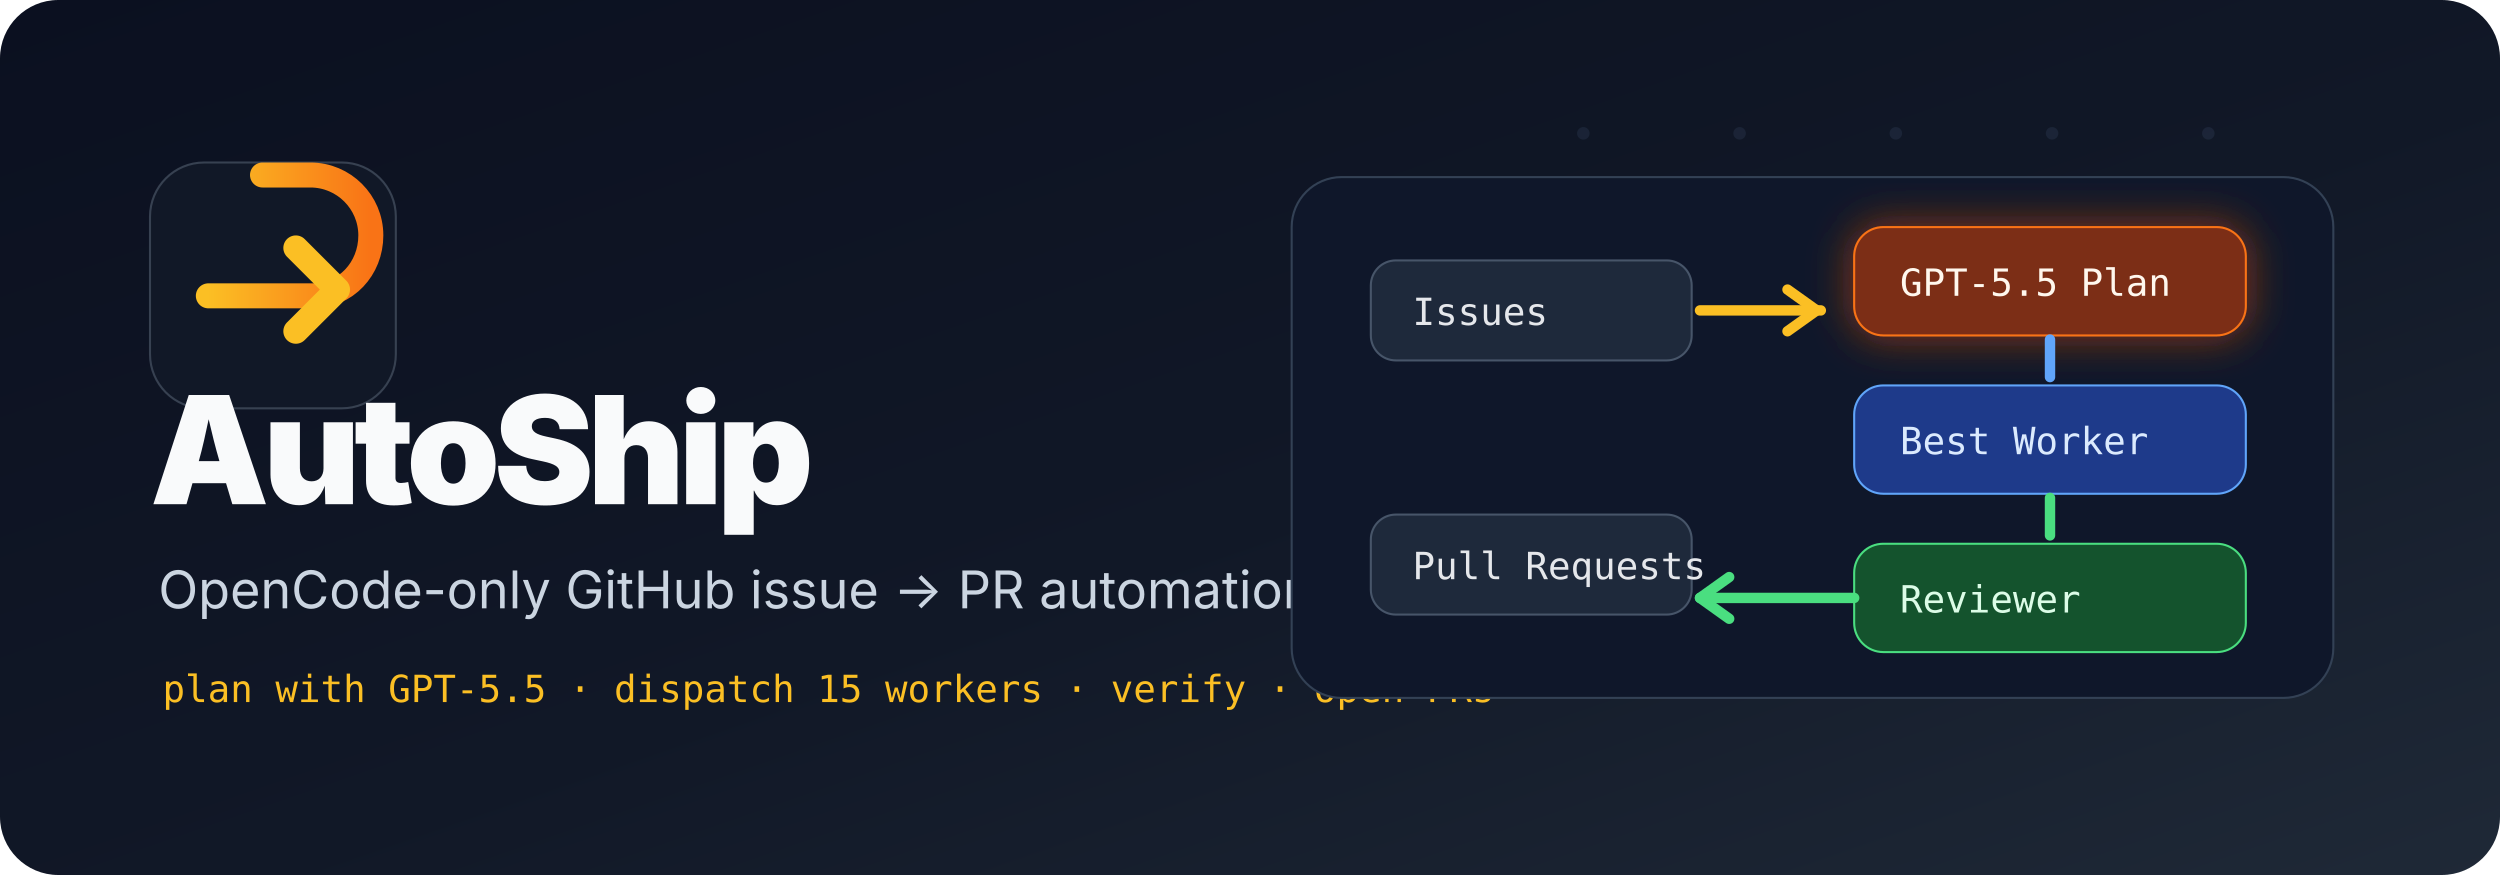
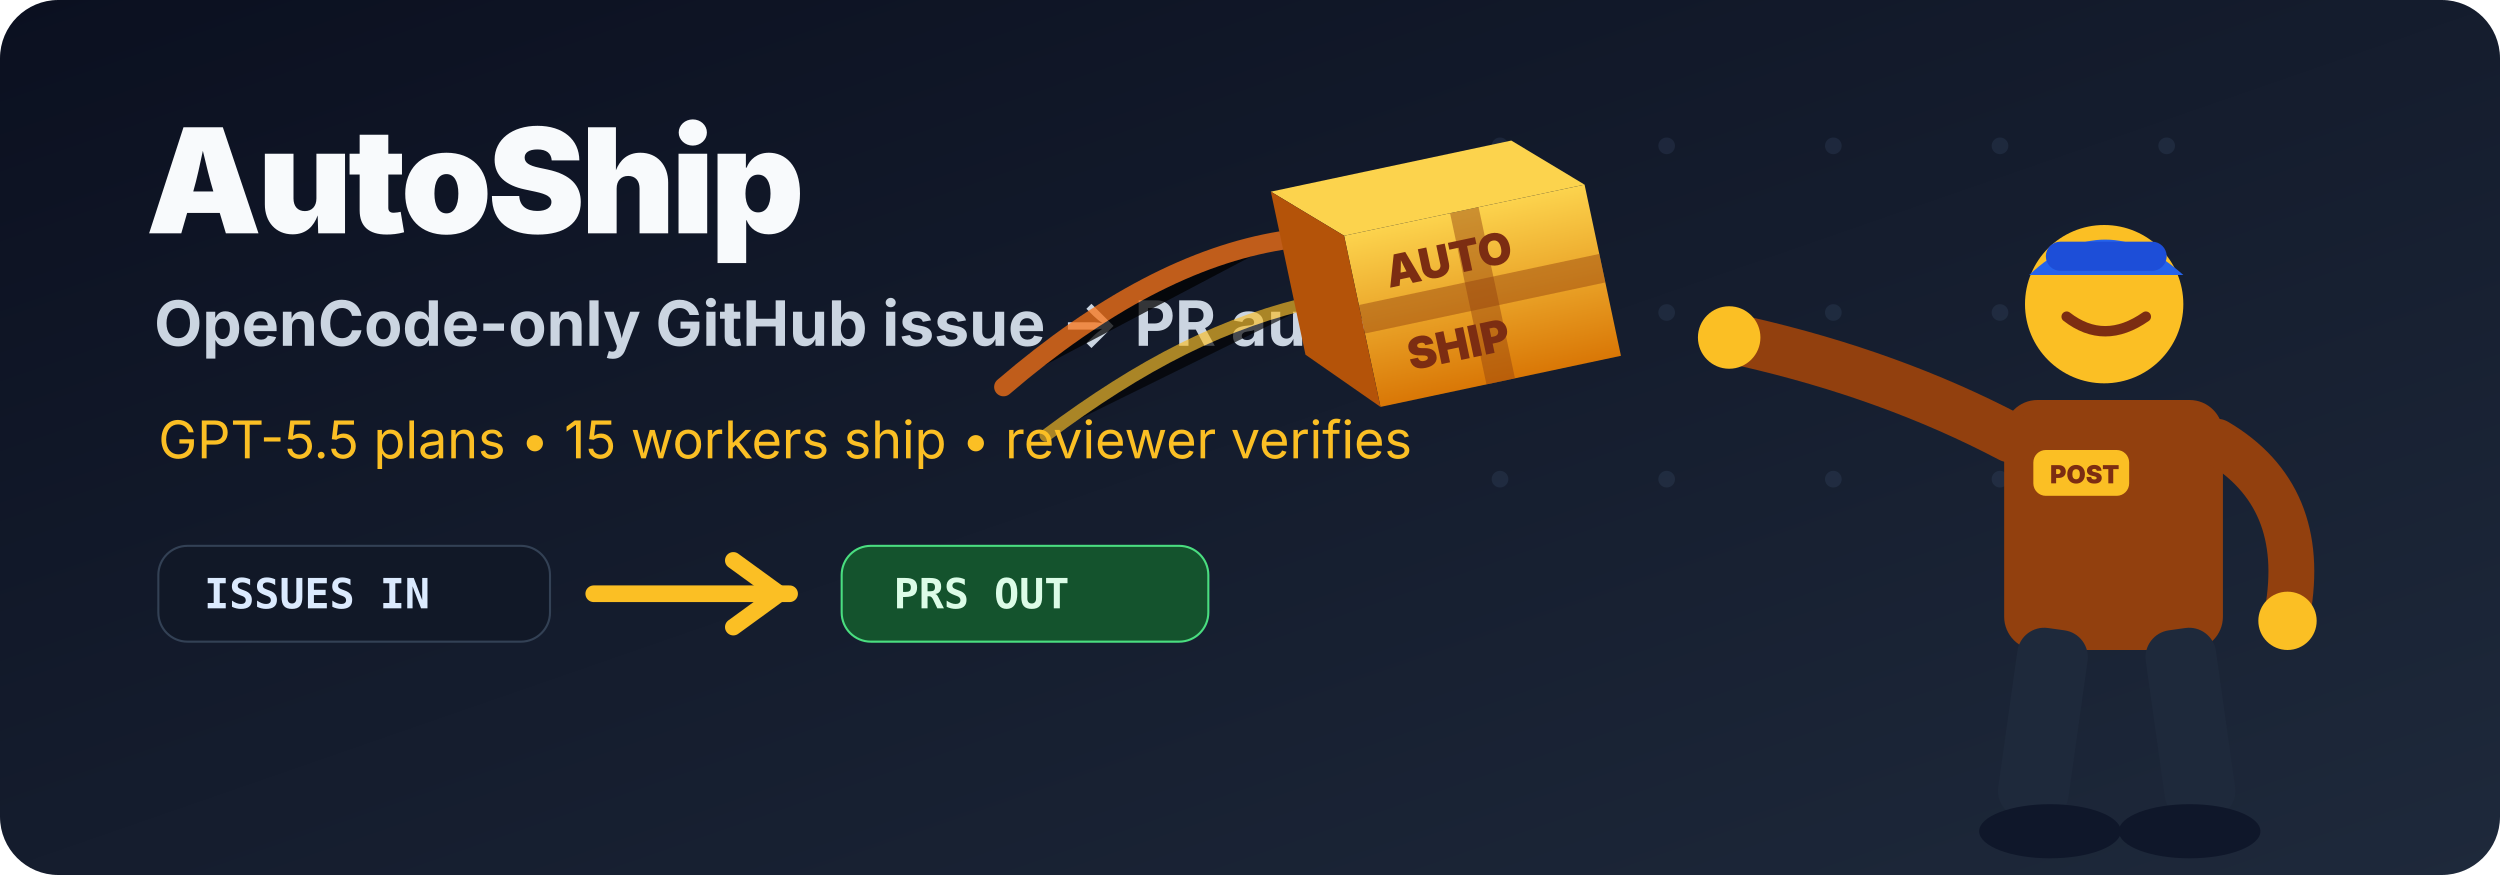
<svg xmlns="http://www.w3.org/2000/svg" viewBox="0 0 1200 420" width="1200" height="420" role="img" aria-labelledby="title desc">
  <defs>
    <linearGradient id="bg" x1="0" y1="0" x2="1" y2="1">
      <stop offset="0" stop-color="#0b1020" />
-       <stop offset="0.55" stop-color="#111827" />
-       <stop offset="1" stop-color="#1f2937" />
+       <stop offset="1" stop-color="#1e293b" />
    </linearGradient>
-     <linearGradient id="amber" x1="0" y1="0" x2="1" y2="0">
+     <linearGradient id="gold" x1="0" y1="0" x2="1" y2="1">
      <stop offset="0" stop-color="#fbbf24" />
      <stop offset="1" stop-color="#f97316" />
    </linearGradient>
-     <filter id="glow" x="-40%" y="-40%" width="180%" height="180%">
-       <feGaussianBlur stdDeviation="10" result="blur" />
-       <feMerge>
-         <feMergeNode in="blur" />
-         <feMergeNode in="SourceGraphic" />
-       </feMerge>
-     </filter>
+     <linearGradient id="box" x1="0" y1="0" x2="0" y2="1">
+       <stop offset="0" stop-color="#fcd34d" />
+       <stop offset="1" stop-color="#d97706" />
+     </linearGradient>
  </defs>
  <rect width="1200" height="420" rx="28" fill="url(#bg)" />
  <g opacity="0.08" fill="#93c5fd">
-     <circle cx="760" cy="64" r="3" />
-     <circle cx="835" cy="64" r="3" />
-     <circle cx="910" cy="64" r="3" />
-     <circle cx="985" cy="64" r="3" />
-     <circle cx="1060" cy="64" r="3" />
-     <circle cx="760" cy="139" r="3" />
-     <circle cx="835" cy="139" r="3" />
-     <circle cx="910" cy="139" r="3" />
-     <circle cx="985" cy="139" r="3" />
-     <circle cx="1060" cy="139" r="3" />
-     <circle cx="760" cy="214" r="3" />
-     <circle cx="835" cy="214" r="3" />
-     <circle cx="910" cy="214" r="3" />
-     <circle cx="985" cy="214" r="3" />
-     <circle cx="1060" cy="214" r="3" />
-     <circle cx="760" cy="289" r="3" />
-     <circle cx="835" cy="289" r="3" />
-     <circle cx="910" cy="289" r="3" />
-     <circle cx="985" cy="289" r="3" />
-     <circle cx="1060" cy="289" r="3" />
+     <circle cx="720" cy="70" r="4" />
+     <circle cx="800" cy="70" r="4" />
+     <circle cx="880" cy="70" r="4" />
+     <circle cx="960" cy="70" r="4" />
+     <circle cx="1040" cy="70" r="4" />
+     <circle cx="720" cy="150" r="4" />
+     <circle cx="800" cy="150" r="4" />
+     <circle cx="880" cy="150" r="4" />
+     <circle cx="960" cy="150" r="4" />
+     <circle cx="1040" cy="150" r="4" />
+     <circle cx="720" cy="230" r="4" />
+     <circle cx="800" cy="230" r="4" />
+     <circle cx="880" cy="230" r="4" />
+     <circle cx="960" cy="230" r="4" />
+     <circle cx="1040" cy="230" r="4" />
  </g>
-   <g transform="translate(72 78)">
-     <rect x="0" y="0" width="118" height="118" rx="26" fill="#111827" stroke="#374151" />
-     <path d="M28 64h50c16 0 28-13 28-29S93 6 77 6H54" fill="none" stroke="url(#amber)" stroke-width="12" stroke-linecap="round" />
-     <path d="M90 61 70 41m20 20L70 81" fill="none" stroke="#fbbf24" stroke-width="12" stroke-linecap="round" stroke-linejoin="round" />
+   <text x="70" y="112" font-family="Inter, ui-sans-serif, system-ui, -apple-system, Segoe UI, sans-serif" font-size="70" font-weight="900" fill="#f8fafc" letter-spacing="-2">AutoShip</text>
+   <text x="74" y="166" font-family="Inter, ui-sans-serif, system-ui, -apple-system, Segoe UI, sans-serif" font-size="30" font-weight="700" fill="#cbd5e1">OpenCode-only GitHub issue → PR automation</text>
+   <text x="76" y="220" font-family="Inter, ui-sans-serif, system-ui, -apple-system, Segoe UI, sans-serif" font-size="25" fill="#fbbf24">GPT-5.5 plans • 15 workers ship • reviewer verifies</text>
+   <g font-family="ui-monospace, SFMono-Regular, Menlo, monospace" font-size="20" font-weight="700">
+     <rect x="76" y="262" width="188" height="46" rx="14" fill="#111827" stroke="#334155" />
+     <text x="98" y="292" fill="#dbeafe">ISSUES IN</text>
+     <path d="M285 285h94" stroke="#fbbf24" stroke-width="8" stroke-linecap="round" />
+     <path d="M374 285l-22-16m22 16-22 16" stroke="#fbbf24" stroke-width="8" stroke-linecap="round" stroke-linejoin="round" />
+     <rect x="404" y="262" width="176" height="46" rx="14" fill="#14532d" stroke="#4ade80" />
+     <text x="429" y="292" fill="#dcfce7">PRS OUT</text>
  </g>
-   <text x="72" y="242" font-family="Inter, ui-sans-serif, system-ui, -apple-system, Segoe UI, sans-serif" font-size="72" font-weight="900" fill="#f9fafb" letter-spacing="-3">AutoShip</text>
-   <text x="76" y="292" font-family="Inter, ui-sans-serif, system-ui, -apple-system, Segoe UI, sans-serif" font-size="25" fill="#cbd5e1">OpenCode-only GitHub issue → PR automation</text>
-   <text x="78" y="337" font-family="ui-monospace, SFMono-Regular, Menlo, monospace" font-size="18" fill="#fbbf24">plan with GPT-5.5 · dispatch 15 workers · verify · open PRs</text>
-   <g transform="translate(620 85)">
-     <rect x="0" y="0" width="500" height="250" rx="24" fill="#0f172a" stroke="#334155" />
-     <g font-family="ui-monospace, SFMono-Regular, Menlo, monospace" font-size="18">
-       <rect x="38" y="40" width="154" height="48" rx="12" fill="#1e293b" stroke="#475569" />
-       <text x="58" y="71" fill="#e5e7eb">Issues</text>
-       <rect x="38" y="162" width="154" height="48" rx="12" fill="#1e293b" stroke="#475569" />
-       <text x="58" y="193" fill="#e5e7eb">Pull Requests</text>
-       <rect x="270" y="24" width="188" height="52" rx="14" fill="#7c2d12" stroke="#f97316" filter="url(#glow)" />
-       <text x="292" y="57" fill="#fff7ed">GPT-5.5 Plan</text>
-       <rect x="270" y="100" width="188" height="52" rx="14" fill="#1e3a8a" stroke="#60a5fa" />
-       <text x="292" y="133" fill="#dbeafe">Best Worker</text>
-       <rect x="270" y="176" width="188" height="52" rx="14" fill="#14532d" stroke="#4ade80" />
-       <text x="292" y="209" fill="#dcfce7">Reviewer</text>
-     </g>
-     <path d="M196 64h58" stroke="#fbbf24" stroke-width="5" stroke-linecap="round" />
-     <path d="M252 64l-14-10m14 10-14 10" stroke="#fbbf24" stroke-width="5" stroke-linecap="round" />
-     <path d="M364 78v18" stroke="#60a5fa" stroke-width="5" stroke-linecap="round" />
-     <path d="M364 154v18" stroke="#4ade80" stroke-width="5" stroke-linecap="round" />
-     <path d="M270 202h-74" stroke="#4ade80" stroke-width="5" stroke-linecap="round" />
-     <path d="M196 202l14-10m-14 10 14 10" stroke="#4ade80" stroke-width="5" stroke-linecap="round" />
+   <g transform="translate(610 92) rotate(-12)">
+     <path d="M-145 65 C-90 35 -42 22 0 24" stroke="#f97316" stroke-width="9" stroke-linecap="round" opacity="0.75" />
+     <path d="M-130 92 C-78 68 -34 56 12 56" stroke="#fbbf24" stroke-width="6" stroke-linecap="round" opacity="0.65" />
+     <polygon points="0,0 118,0 148,28 30,28" fill="#fcd34d" />
+     <polygon points="30,28 148,28 148,112 30,112" fill="url(#box)" />
+     <polygon points="0,0 30,28 30,112 0,80" fill="#b45309" />
+     <rect x="82" y="28" width="14" height="84" fill="#92400e" opacity="0.45" />
+     <rect x="30" y="62" width="118" height="14" fill="#92400e" opacity="0.45" />
+     <text x="46" y="57" font-family="Inter, ui-sans-serif, system-ui" font-size="21" font-weight="900" fill="#7c2d12">AUTO</text>
+     <text x="48" y="98" font-family="Inter, ui-sans-serif, system-ui" font-size="21" font-weight="900" fill="#7c2d12">SHIP</text>
+   </g>
+   <g transform="translate(880 88)">
+     <circle cx="130" cy="58" r="38" fill="#fbbf24" />
+     <path d="M94 44 Q130 10 168 44" fill="#2563eb" />
+     <rect x="102" y="28" width="58" height="14" rx="7" fill="#1d4ed8" />
+     <path d="M112 64 Q130 78 150 64" stroke="#7c2d12" stroke-width="5" fill="none" stroke-linecap="round" />
+     <rect x="82" y="104" width="105" height="120" rx="16" fill="#92400e" />
+     <rect x="96" y="128" width="46" height="22" rx="6" fill="#fbbf24" />
+     <text x="104" y="144" font-family="Inter, ui-sans-serif" font-size="12" font-weight="900" fill="#7c2d12">POST</text>
+     <path d="M85 122 Q28 92 -42 76" stroke="#92400e" stroke-width="24" fill="none" stroke-linecap="round" />
+     <circle cx="-50" cy="74" r="15" fill="#fbbf24" />
+     <path d="M184 124 Q228 150 218 206" stroke="#92400e" stroke-width="22" fill="none" stroke-linecap="round" />
+     <circle cx="218" cy="210" r="14" fill="#fbbf24" />
+     <rect x="90" y="214" width="34" height="92" rx="13" fill="#1e293b" transform="rotate(8 107 214)" />
+     <rect x="148" y="214" width="34" height="92" rx="13" fill="#1e293b" transform="rotate(-8 165 214)" />
+     <ellipse cx="104" cy="311" rx="34" ry="13" fill="#0f172a" />
+     <ellipse cx="171" cy="311" rx="34" ry="13" fill="#0f172a" />
  </g>
</svg>
